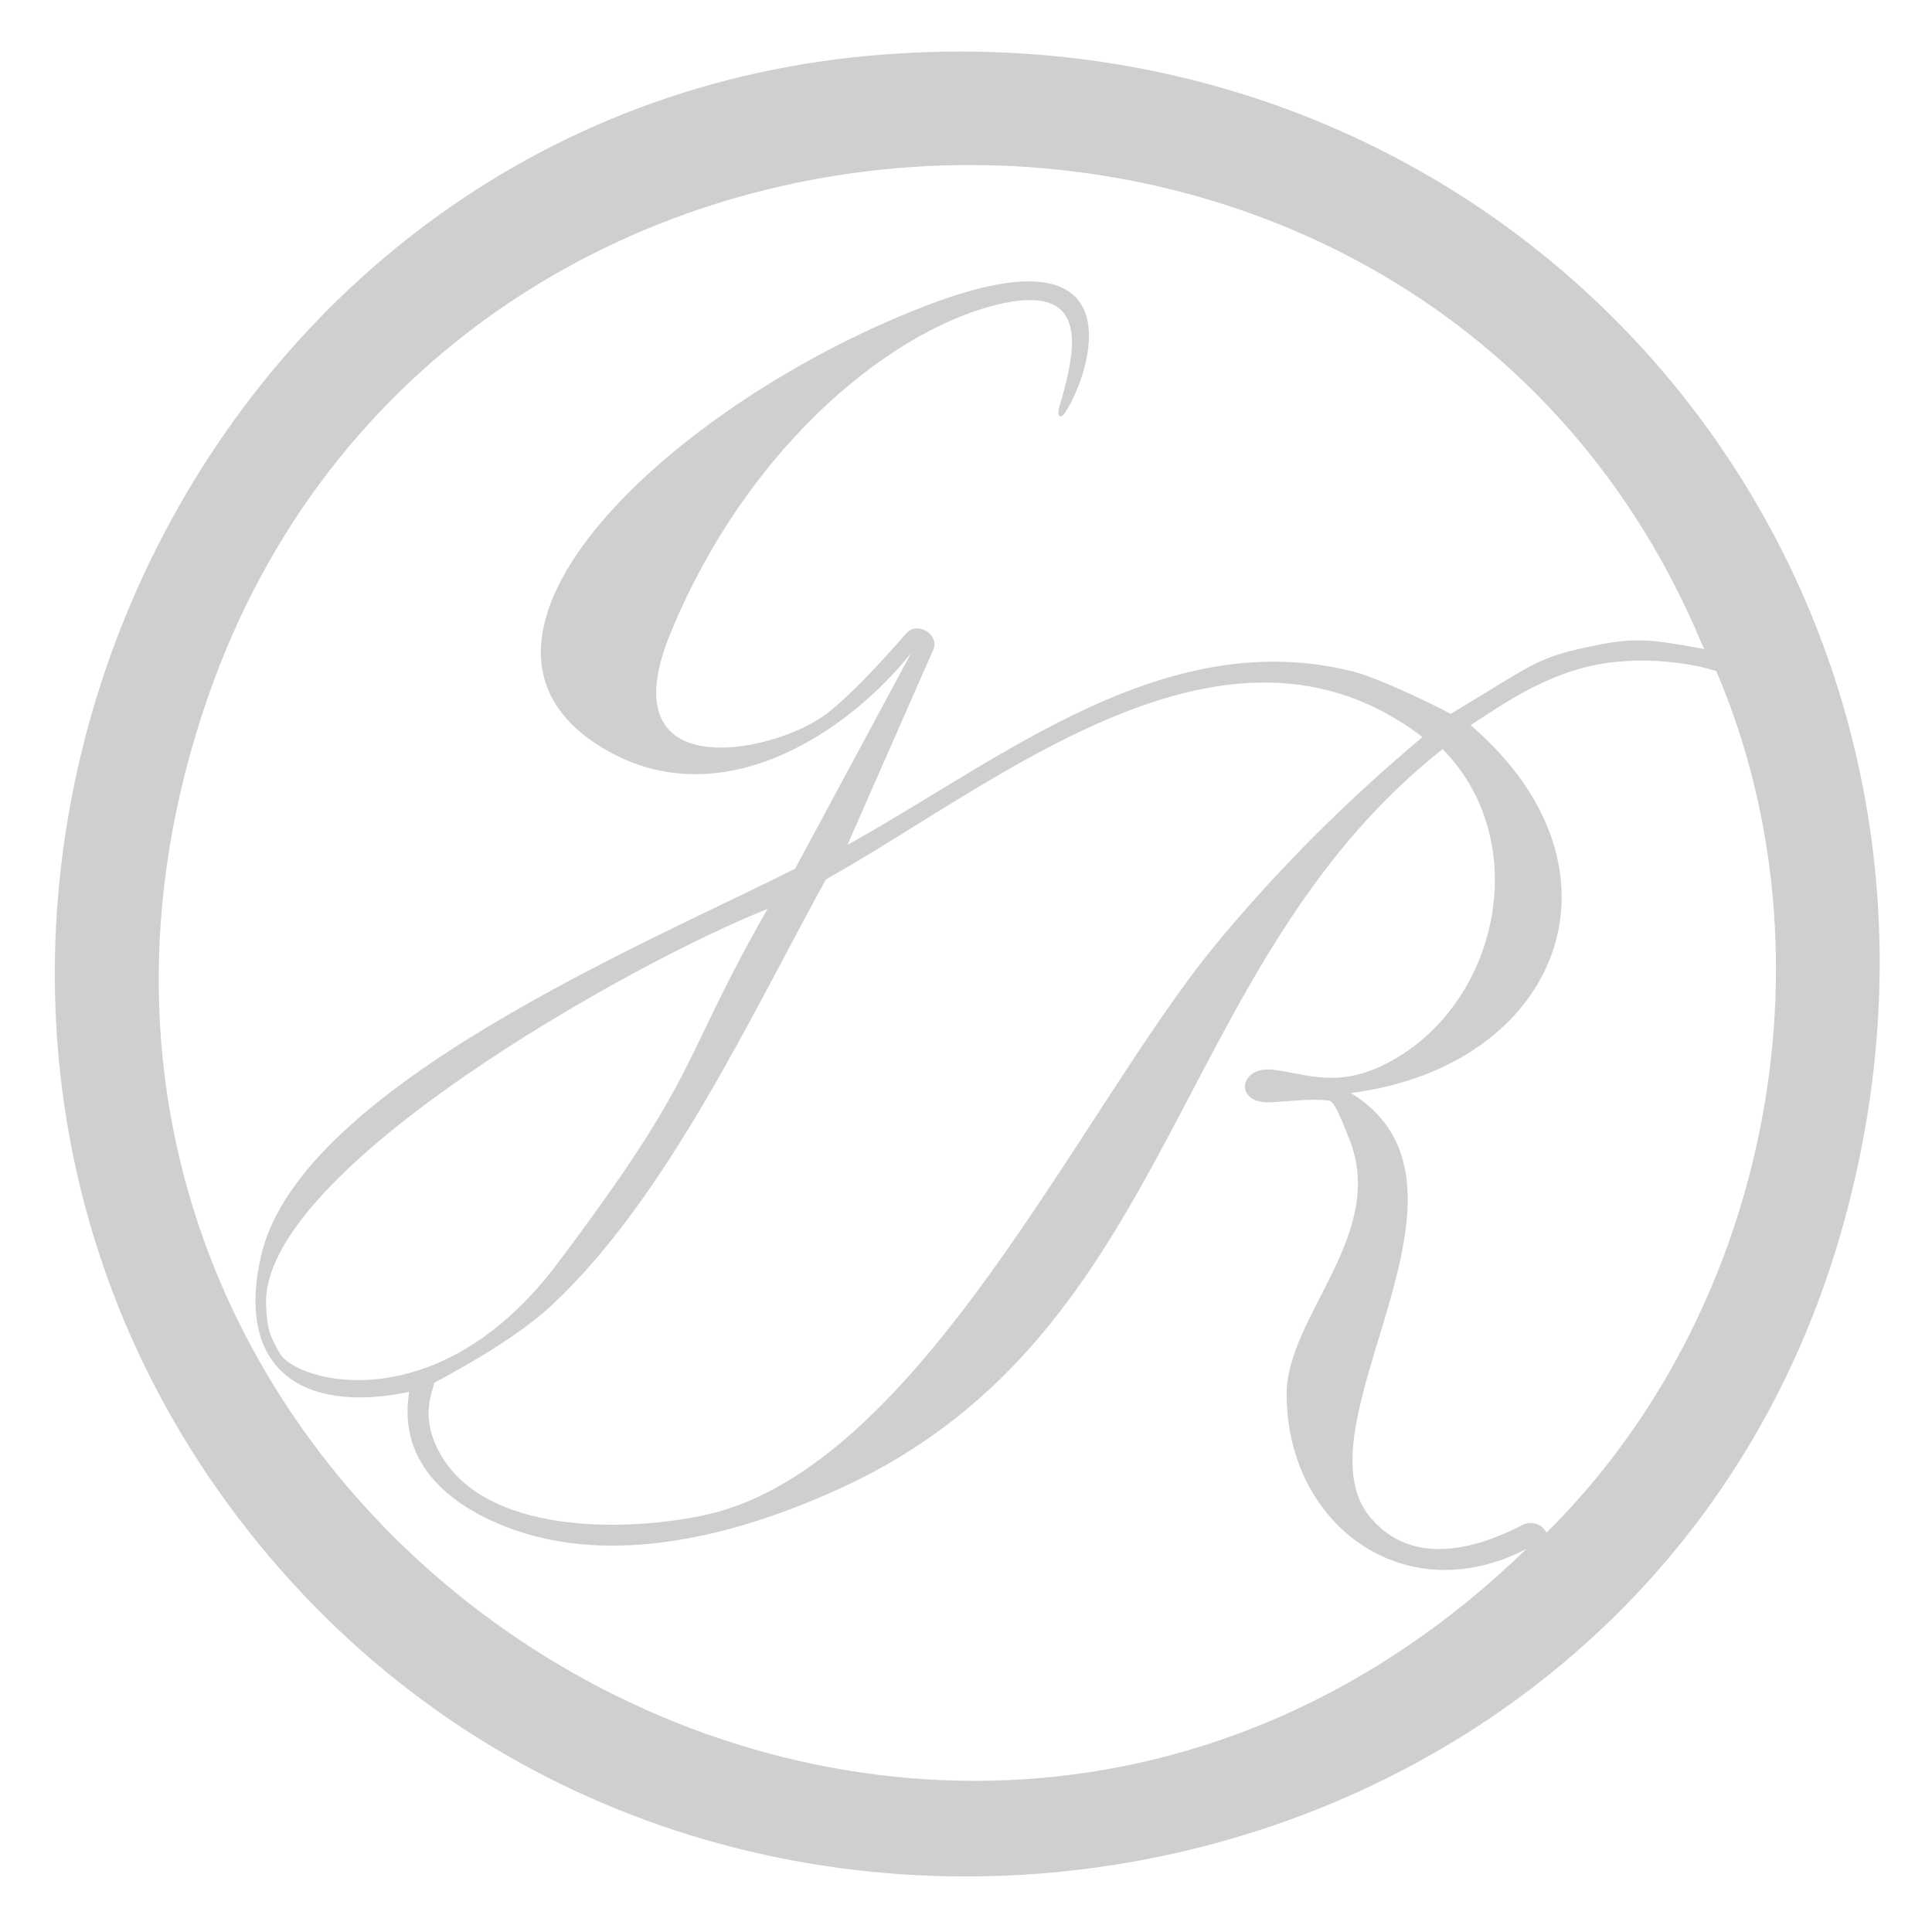
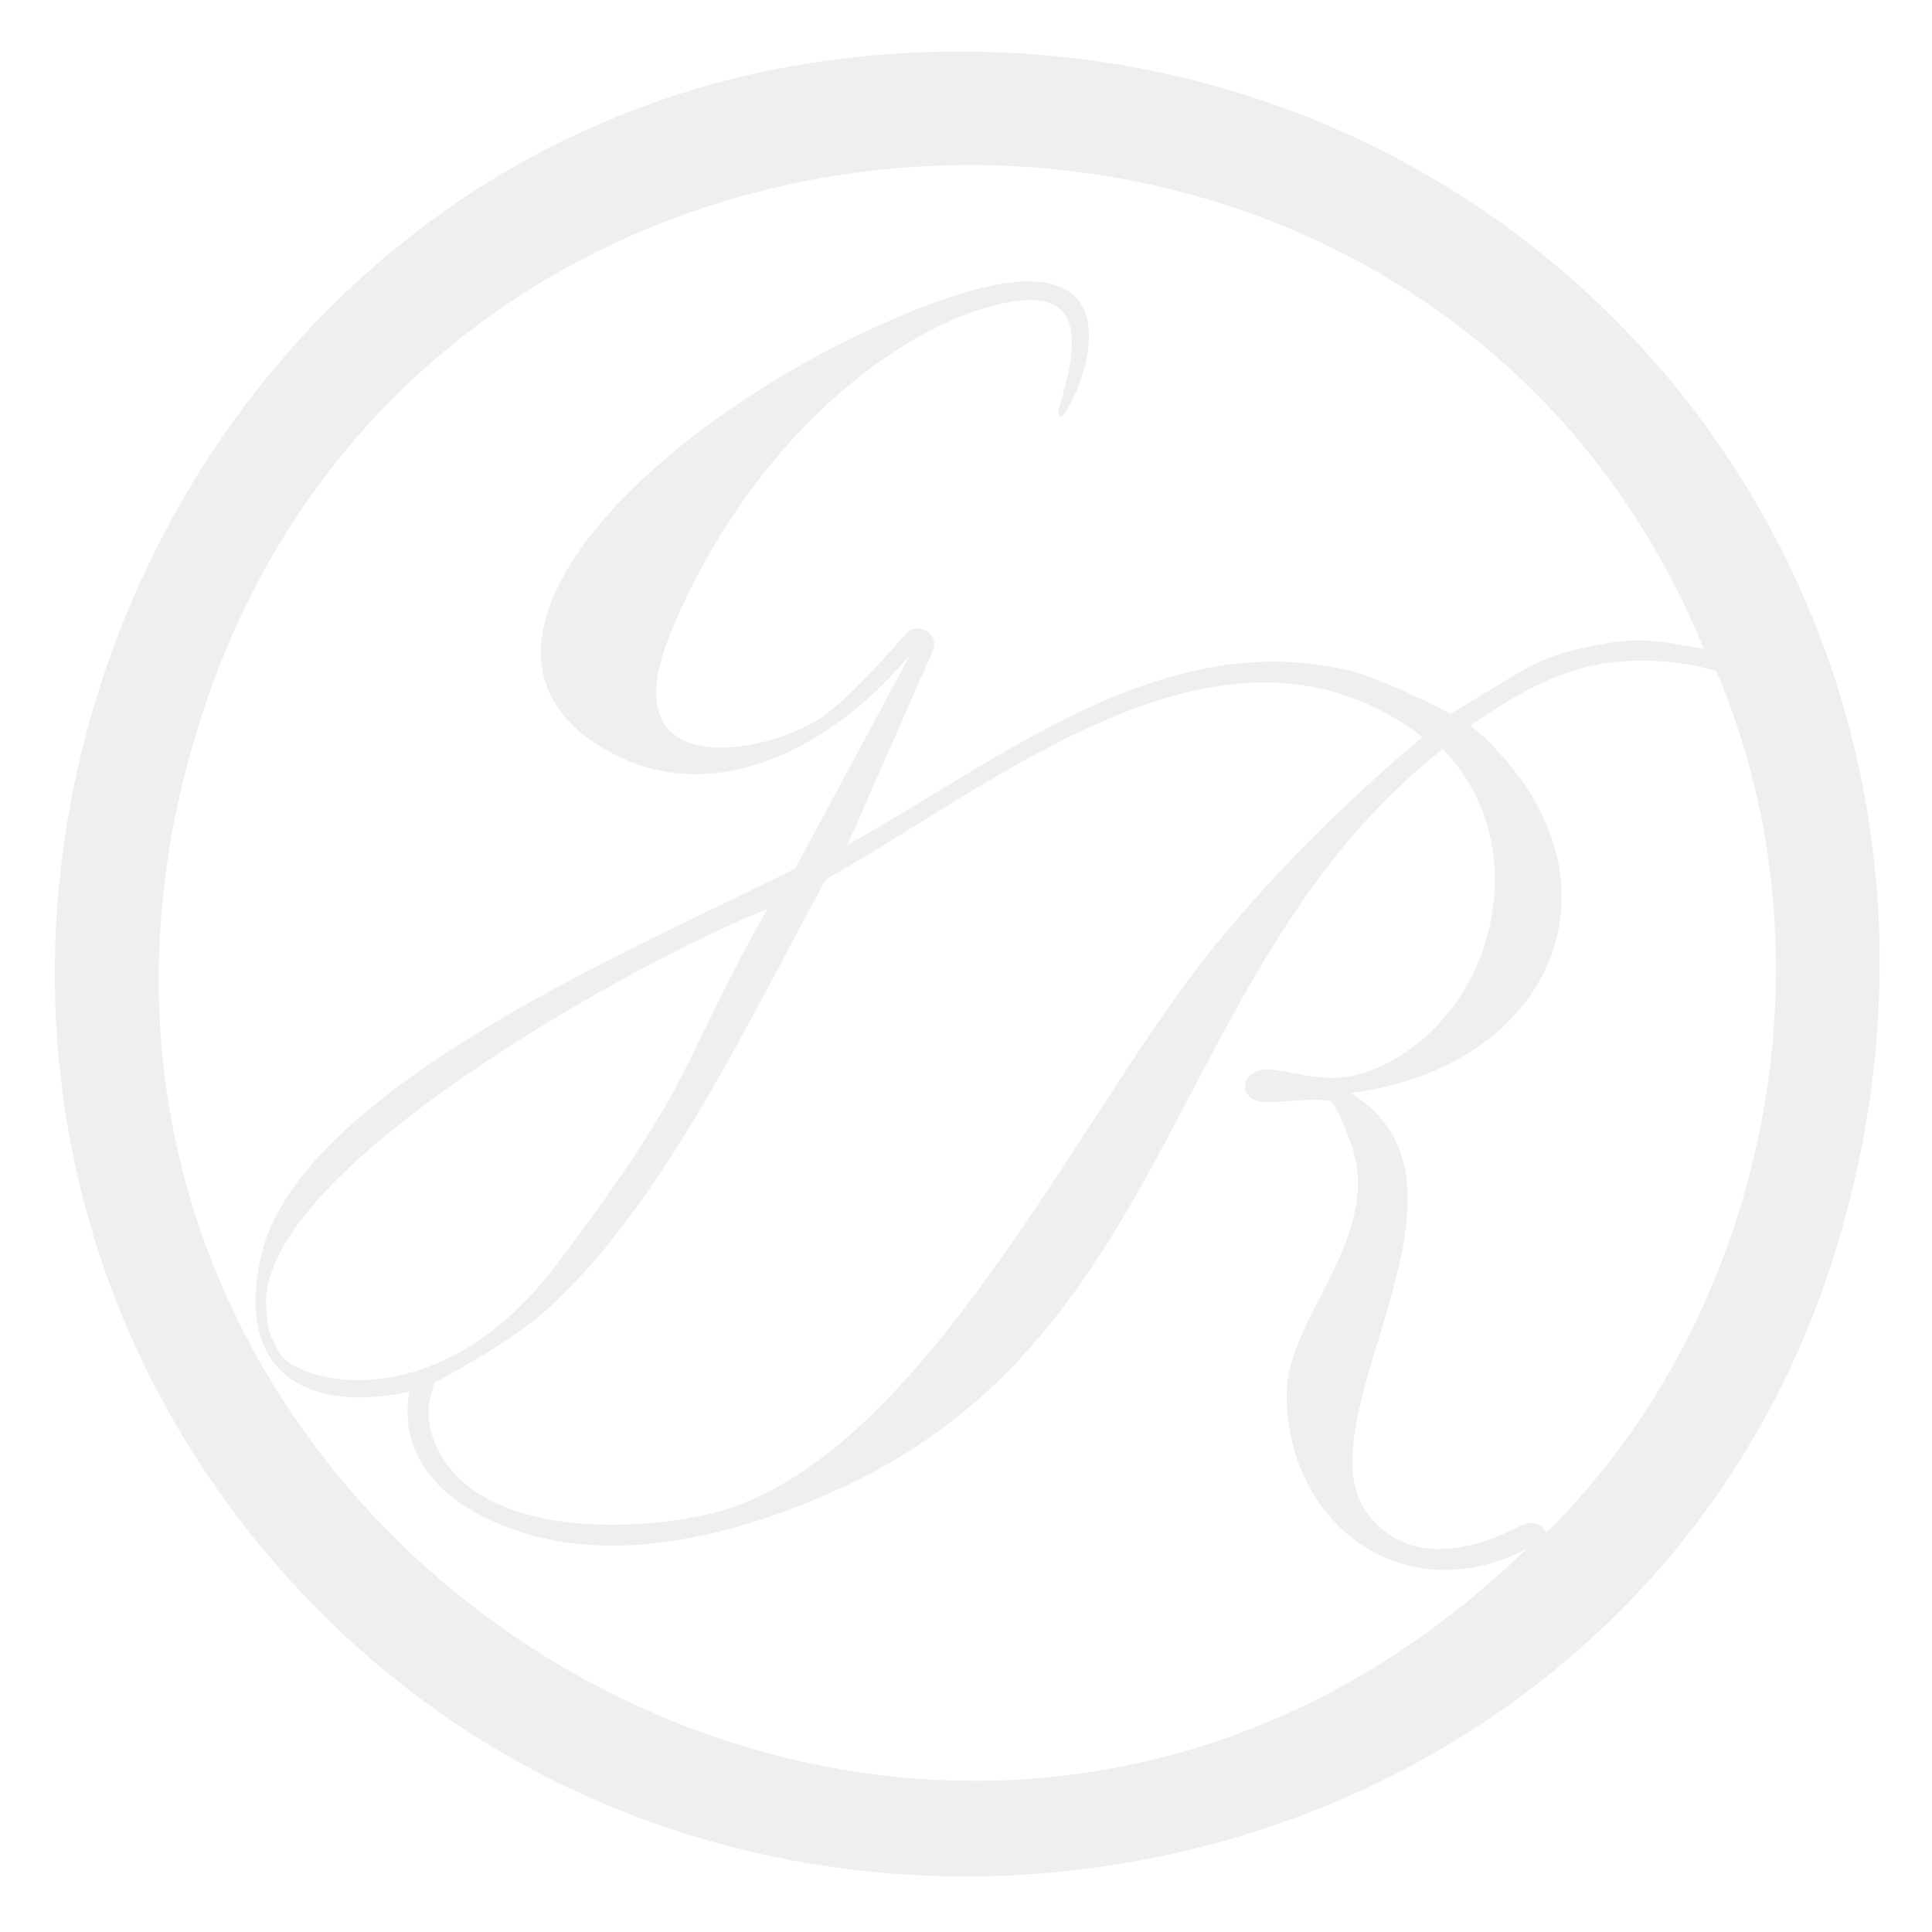
<svg xmlns="http://www.w3.org/2000/svg" width="136" height="136" viewBox="0 0 136 136" fill="none">
-   <path d="M61.228 3.919C107.762 -0.277 142.615 41.905 129.545 86.934C115.042 136.901 48.017 148.172 16.674 106.722C-13.103 67.348 11.994 8.359 61.228 3.919ZM119.831 45.404C100.376 -1.348 31.356 0.938 14.643 49.057C-5.192 106.162 64.574 150.654 107.458 109.028C98.876 113.502 90.515 107.307 90.573 98.074C90.608 92.627 97.667 86.853 94.977 80.176C94.533 79.074 93.992 77.598 93.573 77.477C92.287 77.308 90.793 77.535 89.363 77.592C86.852 77.691 87.184 74.981 89.677 75.308C92.101 75.626 94.246 76.636 97.731 74.797C105.51 70.69 107.989 59.263 101.55 52.735C82.336 67.911 82.921 93.676 59.469 104.621C52.572 107.838 43.846 110.275 36.429 107.768C31.938 106.252 27.941 103.177 28.808 97.98C21.131 99.579 16.52 96.235 18.407 88.29C21.219 76.457 45.941 66.238 55.972 61.146L64.142 45.964C59.616 51.647 50.719 57.522 42.562 52.735C29.548 45.097 47.2 28.4 65.284 21.484C80.227 15.77 76.796 26.279 74.983 29.038C74.636 29.565 74.385 29.282 74.562 28.676C75.693 24.812 76.827 20.092 70.747 21.321C63.288 22.831 52.798 30.976 47.2 44.569C42.722 55.443 54.397 53.044 58.076 50.325C59.626 49.18 61.8 46.871 63.798 44.582C64.573 43.694 66.164 44.669 65.69 45.749L59.654 59.474C70.533 53.445 81.911 43.956 95.198 47.256C97.095 47.726 101.418 49.846 102.117 50.253C108.135 46.647 108.149 46.26 112.453 45.404C115.284 44.842 116.452 45.048 119.97 45.688L119.831 45.404ZM120.816 47.243C119.011 46.647 114.809 45.983 111.014 47.127C107.643 48.144 104.987 50.122 103.524 51.046C115.397 61.255 109.717 75.085 95.086 76.94C105.808 83.499 91.004 100.303 96.455 106.805C99.339 110.247 103.699 109.137 107.163 107.356C107.783 107.037 108.555 107.267 108.863 107.893C124.414 92.487 129.462 67.457 120.816 47.243ZM58.138 61.904C52.854 71.509 46.923 84.334 38.853 91.866C36.419 94.138 32.646 96.221 30.567 97.34C30.407 98.14 29.609 99.672 30.857 102.097C33.937 108.081 44.09 107.861 49.674 106.636C64.702 103.338 76.051 78.065 85.541 66.535C89.907 61.23 94.865 56.298 100.137 51.881C86.325 41.358 70.293 55.108 58.138 61.904ZM54.021 63.99C44.62 67.687 18.321 82.395 18.732 91.866C18.799 93.414 18.913 93.921 19.692 95.261C20.899 97.34 30.857 100.059 39.204 88.987C49.517 75.309 47.68 75.112 54.025 63.986L54.021 63.99Z" fill="#120F0A" fill-opacity="0.2" />
+   <path d="M61.228 3.919C107.762 -0.277 142.615 41.905 129.545 86.934C115.042 136.901 48.017 148.172 16.674 106.722C-13.103 67.348 11.994 8.359 61.228 3.919ZM119.831 45.404C100.376 -1.348 31.356 0.938 14.643 49.057C-5.192 106.162 64.574 150.654 107.458 109.028C98.876 113.502 90.515 107.307 90.573 98.074C90.608 92.627 97.667 86.853 94.977 80.176C94.533 79.074 93.992 77.598 93.573 77.477C92.287 77.308 90.793 77.535 89.363 77.592C86.852 77.691 87.184 74.981 89.677 75.308C92.101 75.626 94.246 76.636 97.731 74.797C105.51 70.69 107.989 59.263 101.55 52.735C82.336 67.911 82.921 93.676 59.469 104.621C52.572 107.838 43.846 110.275 36.429 107.768C31.938 106.252 27.941 103.177 28.808 97.98C21.131 99.579 16.52 96.235 18.407 88.29C21.219 76.457 45.941 66.238 55.972 61.146L64.142 45.964C59.616 51.647 50.719 57.522 42.562 52.735C29.548 45.097 47.2 28.4 65.284 21.484C80.227 15.77 76.796 26.279 74.983 29.038C74.636 29.565 74.385 29.282 74.562 28.676C75.693 24.812 76.827 20.092 70.747 21.321C63.288 22.831 52.798 30.976 47.2 44.569C42.722 55.443 54.397 53.044 58.076 50.325C59.626 49.18 61.8 46.871 63.798 44.582C64.573 43.694 66.164 44.669 65.69 45.749L59.654 59.474C70.533 53.445 81.911 43.956 95.198 47.256C97.095 47.726 101.418 49.846 102.117 50.253C108.135 46.647 108.149 46.26 112.453 45.404C115.284 44.842 116.452 45.048 119.97 45.688L119.831 45.404ZM120.816 47.243C119.011 46.647 114.809 45.983 111.014 47.127C107.643 48.144 104.987 50.122 103.524 51.046C115.397 61.255 109.717 75.085 95.086 76.94C105.808 83.499 91.004 100.303 96.455 106.805C99.339 110.247 103.699 109.137 107.163 107.356C107.783 107.037 108.555 107.267 108.863 107.893C124.414 92.487 129.462 67.457 120.816 47.243ZM58.138 61.904C52.854 71.509 46.923 84.334 38.853 91.866C36.419 94.138 32.646 96.221 30.567 97.34C30.407 98.14 29.609 99.672 30.857 102.097C33.937 108.081 44.09 107.861 49.674 106.636C64.702 103.338 76.051 78.065 85.541 66.535C89.907 61.23 94.865 56.298 100.137 51.881C86.325 41.358 70.293 55.108 58.138 61.904ZM54.021 63.99C44.62 67.687 18.321 82.395 18.732 91.866C18.799 93.414 18.913 93.921 19.692 95.261C20.899 97.34 30.857 100.059 39.204 88.987C49.517 75.309 47.68 75.112 54.025 63.986L54.021 63.99Z" fill="#EFEFEF" fill-opacity="1" />
</svg>
